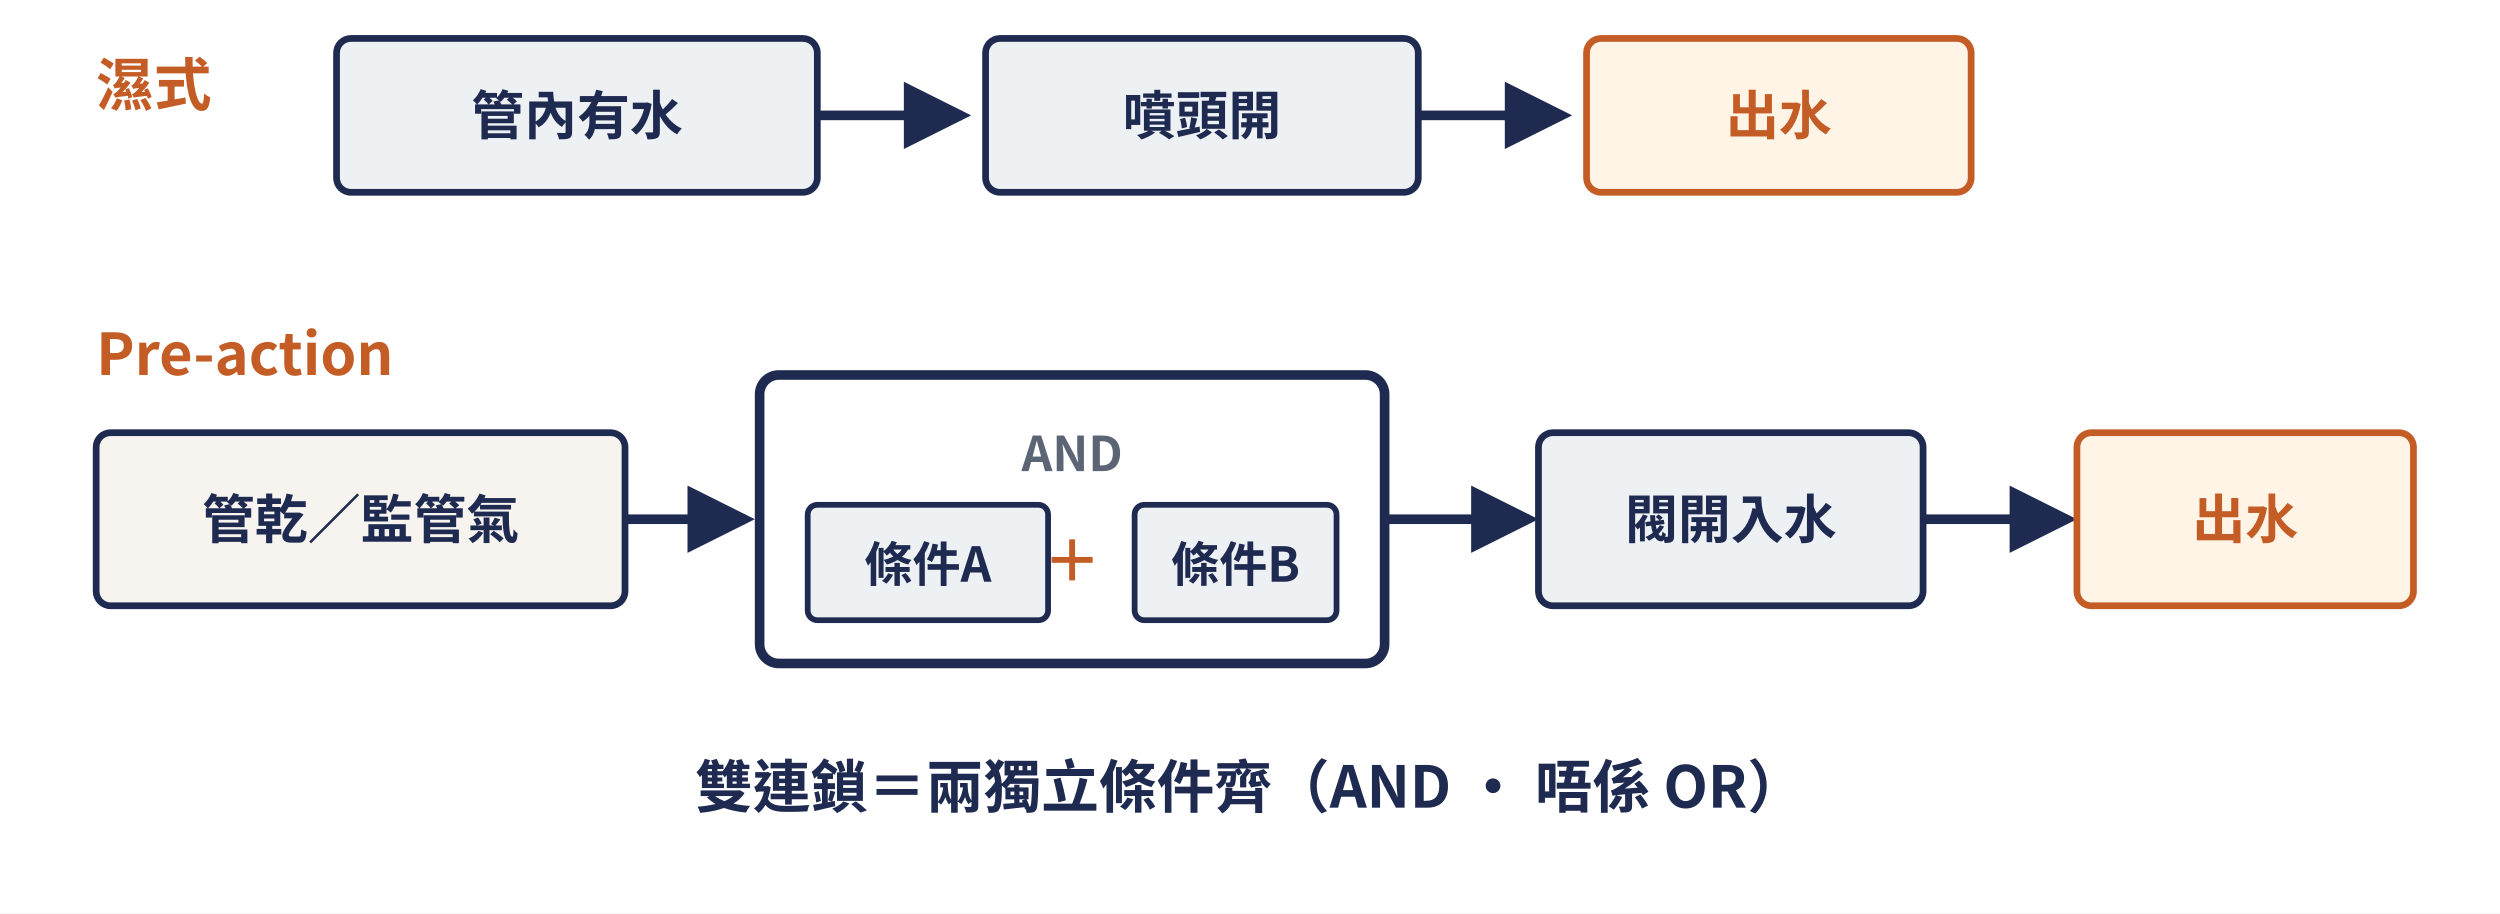
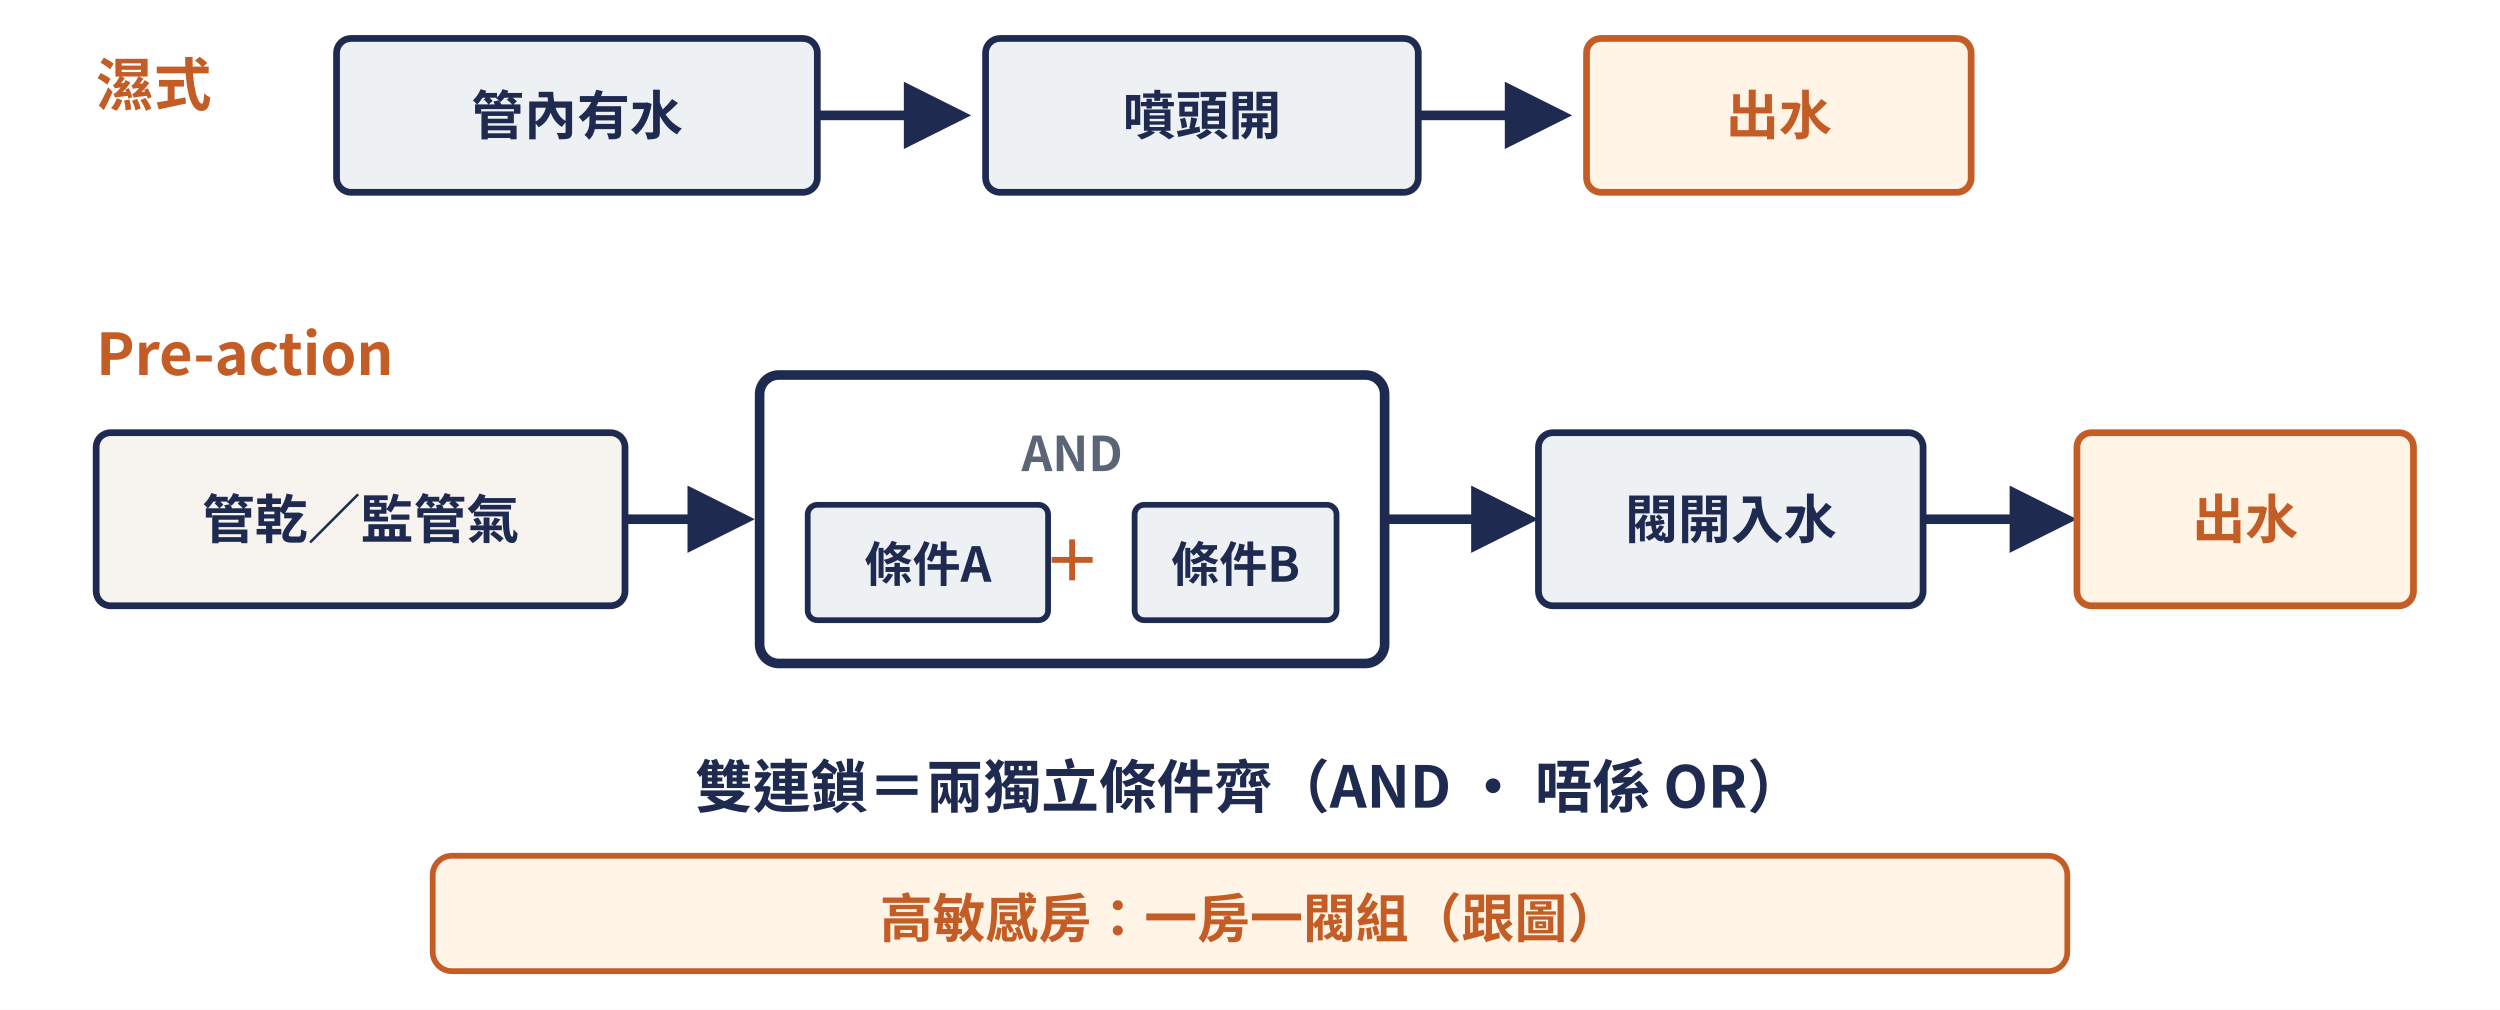
- <svg xmlns="http://www.w3.org/2000/svg" viewBox="0 0 520 190" role="img" aria-label="D5 Pre-action 雙連鎖">
+ <svg xmlns="http://www.w3.org/2000/svg" viewBox="0 0 520 210" role="img" aria-label="D5 Pre-action 雙連鎖 一房一閥組">
  <defs>
    <marker id="a5" markerWidth="7" markerHeight="7" refX="6" refY="3.5" orient="auto">
      <path d="M0,0 L7,3.5 L0,7 Z" fill="#1E2A50" />
    </marker>
  </defs>
-   <rect width="520" height="190" fill="#FFFFFF" />
+   <rect width="520" height="210" fill="#FFFFFF" />
  <text x="20" y="22" font-family="Noto Sans CJK TC,sans-serif" font-size="12" font-weight="700" fill="#C45C26">濕式</text>
  <rect x="70" y="8" width="100" height="32" rx="3" fill="#EEF1F4" stroke="#1E2A50" stroke-width="1.4" />
  <text x="120" y="28" text-anchor="middle" font-family="Noto Sans CJK TC,sans-serif" font-size="11" font-weight="700" fill="#1E2A50">管內有水</text>
  <line x1="170" y1="24" x2="200" y2="24" stroke="#1E2A50" stroke-width="2" marker-end="url(#a5)" />
  <rect x="205" y="8" width="90" height="32" rx="3" fill="#EEF1F4" stroke="#1E2A50" stroke-width="1.4" />
  <text x="250" y="28" text-anchor="middle" font-family="Noto Sans CJK TC,sans-serif" font-size="11" font-weight="700" fill="#1E2A50">噴頭開</text>
  <line x1="295" y1="24" x2="325" y2="24" stroke="#1E2A50" stroke-width="2" marker-end="url(#a5)" />
  <rect x="330" y="8" width="80" height="32" rx="3" fill="#FFF4E5" stroke="#C45C26" stroke-width="1.4" />
  <text x="370" y="28" text-anchor="middle" font-family="Noto Sans CJK TC,sans-serif" font-size="11" font-weight="700" fill="#C45C26">出水</text>
  <text x="20" y="78" font-family="Noto Sans CJK TC,sans-serif" font-size="12" font-weight="700" fill="#C45C26">Pre-action</text>
  <rect x="20" y="90" width="110" height="36" rx="3" fill="#F7F4F0" stroke="#1E2A50" stroke-width="1.4" />
  <text x="75" y="112" text-anchor="middle" font-family="Noto Sans CJK TC,sans-serif" font-size="11" font-weight="700" fill="#1E2A50">管乾／監管氣</text>
  <line x1="130" y1="108" x2="155" y2="108" stroke="#1E2A50" stroke-width="2" marker-end="url(#a5)" />
  <rect x="158" y="78" width="130" height="60" rx="4" fill="#FFFFFF" stroke="#1E2A50" stroke-width="2" />
  <text x="223" y="98" text-anchor="middle" font-family="Noto Sans CJK TC,sans-serif" font-size="10" font-weight="700" fill="#5C6575">AND</text>
  <rect x="168" y="105" width="50" height="24" rx="2" fill="#EEF1F4" stroke="#1E2A50" stroke-width="1.2" />
  <text x="193" y="121" text-anchor="middle" font-family="Noto Sans CJK TC,sans-serif" font-size="10" font-weight="700" fill="#1E2A50">條件A</text>
  <text x="223" y="121" text-anchor="middle" font-family="Noto Sans CJK TC,sans-serif" font-size="12" font-weight="700" fill="#C45C26">＋</text>
  <rect x="236" y="105" width="42" height="24" rx="2" fill="#EEF1F4" stroke="#1E2A50" stroke-width="1.2" />
  <text x="257" y="121" text-anchor="middle" font-family="Noto Sans CJK TC,sans-serif" font-size="10" font-weight="700" fill="#1E2A50">條件B</text>
  <line x1="288" y1="108" x2="318" y2="108" stroke="#1E2A50" stroke-width="2" marker-end="url(#a5)" />
  <rect x="320" y="90" width="80" height="36" rx="3" fill="#EEF1F4" stroke="#1E2A50" stroke-width="1.4" />
  <text x="360" y="112" text-anchor="middle" font-family="Noto Sans CJK TC,sans-serif" font-size="11" font-weight="700" fill="#1E2A50">閥開入水</text>
  <line x1="400" y1="108" x2="430" y2="108" stroke="#1E2A50" stroke-width="2" marker-end="url(#a5)" />
  <rect x="432" y="90" width="70" height="36" rx="3" fill="#FFF4E5" stroke="#C45C26" stroke-width="1.4" />
  <text x="467" y="112" text-anchor="middle" font-family="Noto Sans CJK TC,sans-serif" font-size="11" font-weight="700" fill="#C45C26">出水</text>
  <text x="260" y="168" text-anchor="middle" font-family="Noto Sans CJK TC,sans-serif" font-size="12" font-weight="700" fill="#1E2A50">雙連鎖＝兩獨立條件齊（AND · 唔係 OR）</text>
+   <rect x="90" y="178" width="340" height="24" rx="4" fill="#FFF4E5" stroke="#C45C26" stroke-width="1.2" />
+   <text x="260" y="195" text-anchor="middle" font-family="Noto Sans CJK TC,sans-serif" font-size="11" font-weight="700" fill="#C45C26">高敏感房：一房一閥組（跟圖）</text>
</svg>
